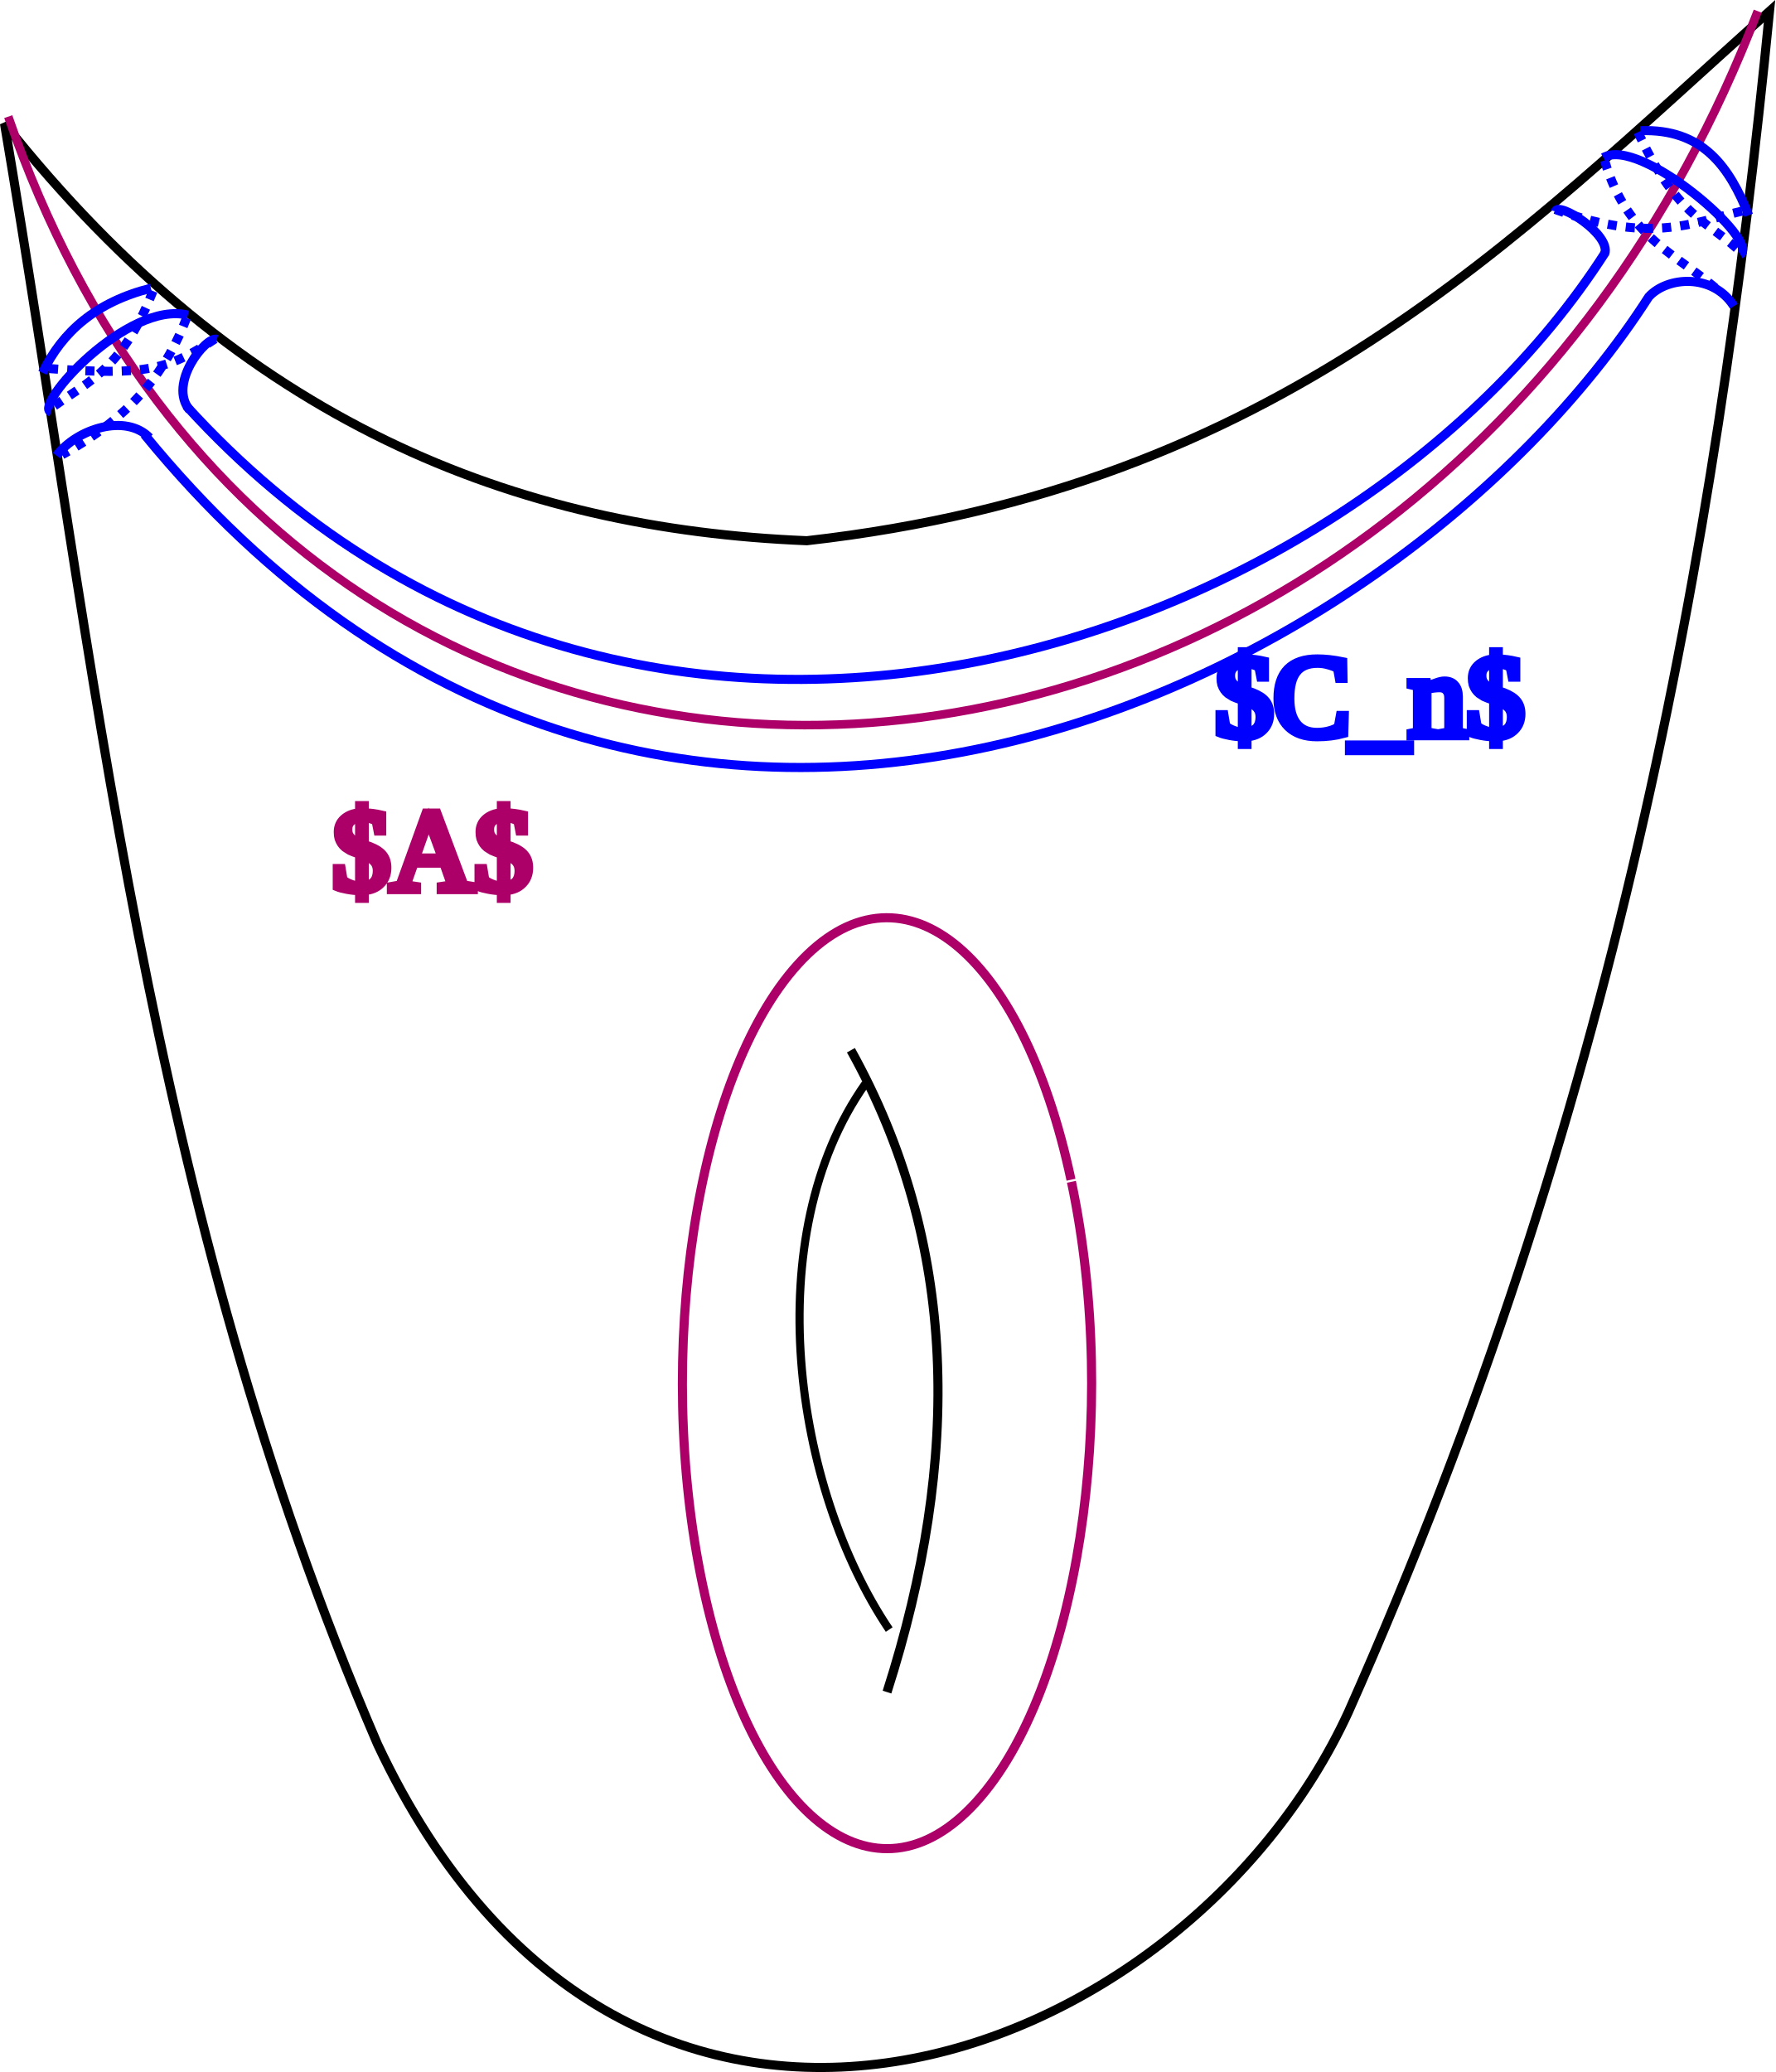
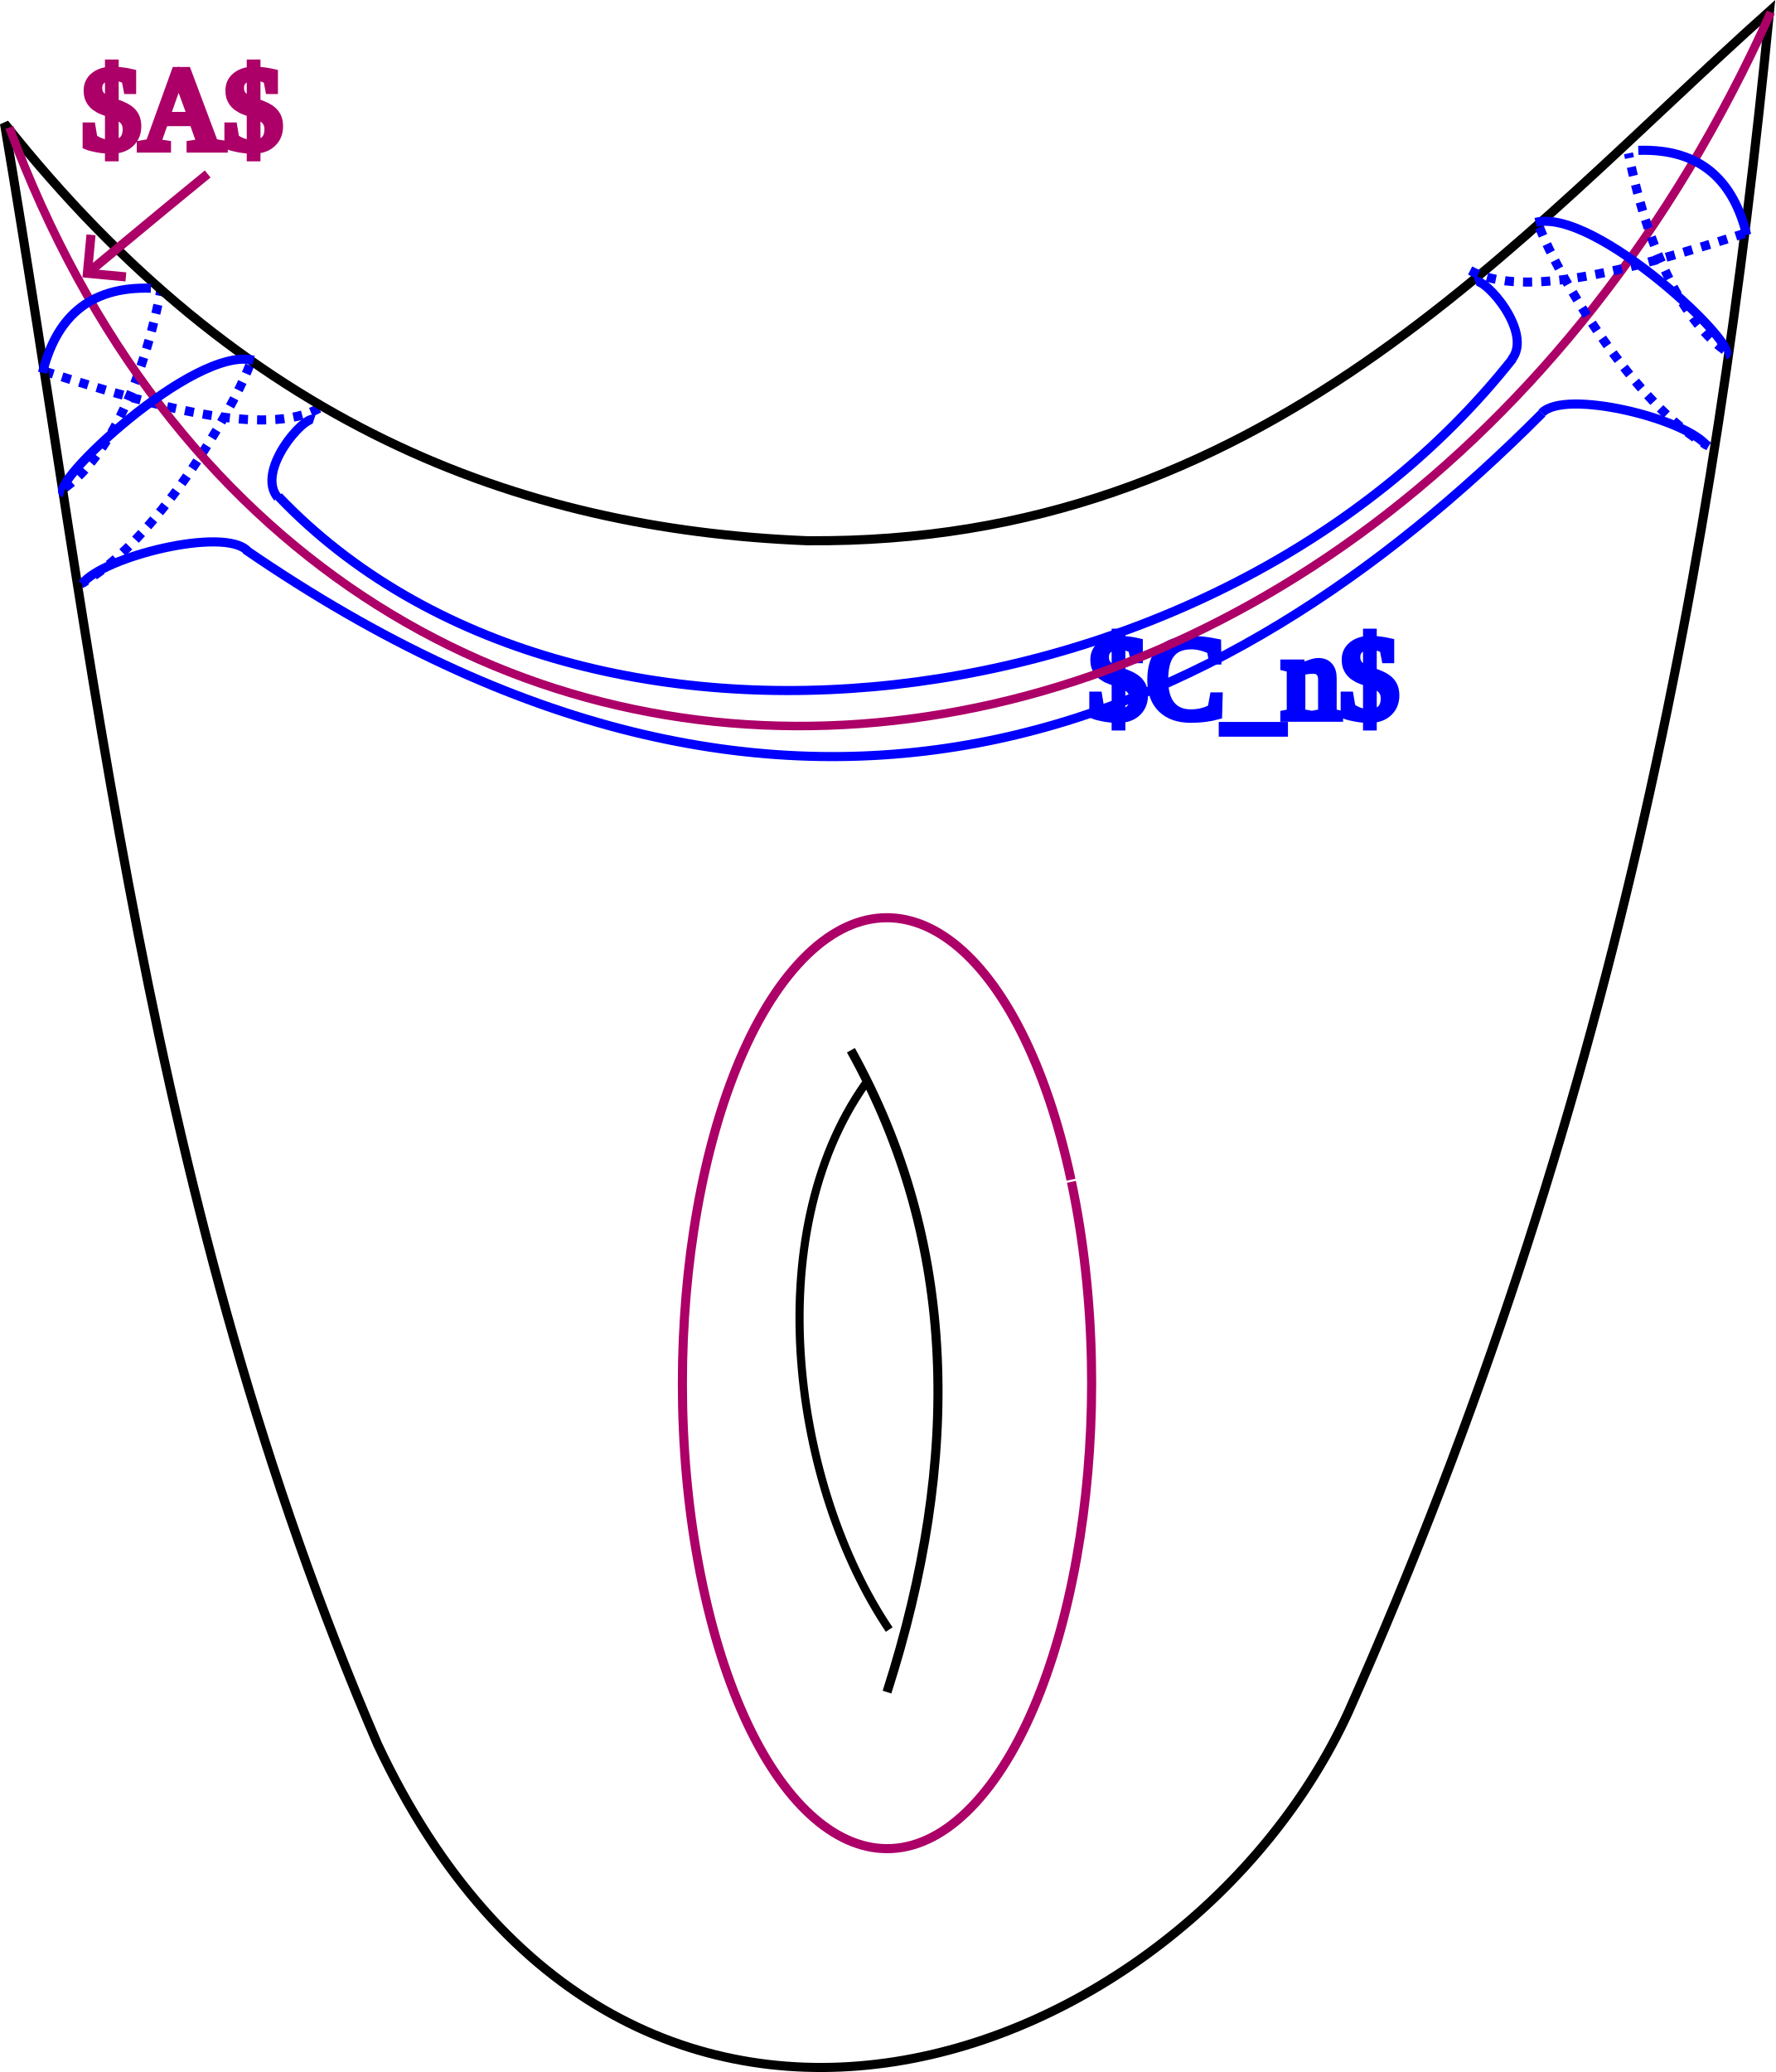
<svg xmlns="http://www.w3.org/2000/svg" width="107.997mm" height="126.044mm" viewBox="0 0 107.997 126.044" version="1.1" id="svg1">
-   <defs id="defs1" />
+   <defs id="defs1">
+     <marker style="overflow:visible" id="ArrowWide" refX="0" refY="0" orient="auto-start-reverse" markerWidth="1" markerHeight="1" viewBox="0 0 1 1" preserveAspectRatio="xMidYMid">
+       <path style="fill:none;stroke:context-stroke;stroke-width:1;stroke-linecap:butt" d="M 3,-3 0,0 3,3" transform="rotate(180,0.125,0)" id="path14" />
+     </marker>
+   </defs>
  <g id="layer1" transform="translate(-11.68497,-3.712556)">
-     <path style="fill:none;stroke:#000000;stroke-width:0.554;stroke-opacity:1" d="m 11.958,11.226 c 5.56,32.864 8.56,65.729 22.696,98.593 15.199,32.36 49.062,19.773 59.058,-1.952 C 109.905,71.463 116.065,37.567 119.337,4.393 103.753,18.32 89.542,33.358 60.767,36.606 43.064,35.884 26.416,29.469 11.958,11.226 Z" id="path1" />
-     <text xml:space="preserve" style="font-size:7.056px;text-align:center;text-anchor:middle;fill:#ac0068;fill-opacity:1;stroke:#ac0068;stroke-width:0.554;stroke-dasharray:none;stroke-dashoffset:0;stroke-opacity:1" x="42.39" y="57.828" id="text8">
-       <tspan id="tspan8" style="fill:#ac0068;fill-opacity:1;stroke-width:0.554" x="42.39" y="57.828">$A$</tspan>
+     <path style="fill:none;stroke:#0000fe;stroke-width:0.554;stroke-dasharray:0.554, 0.554;stroke-dashoffset:0;stroke-opacity:1" d="M 26.872,25.934 C 25.719,28.923 21.069,36.782 16.587,39.246" id="path6-0" />
+     <path style="fill:none;stroke:#0000ff;stroke-width:0.554;stroke-dasharray:0.554, 0.554;stroke-dashoffset:0;stroke-opacity:1" d="m 14.403,26.299 c 7.223,2.321 13.955,4.148 17.098,2.015" id="path10-0" />
+     <path style="fill:none;stroke:#0000ff;stroke-width:0.554;stroke-dasharray:0.554, 0.554;stroke-dashoffset:0;stroke-opacity:1" d="m 15.623,33.396 c 2.104,-1.499 4.498,-5.235 5.839,-11.969" id="path8-4" />
+     <path style="fill:none;stroke:#000000;stroke-width:0.554;stroke-opacity:1" d="m 11.958,11.226 c 5.56,32.864 8.56,65.729 22.696,98.593 15.199,32.36 49.062,19.773 59.058,-1.952 C 109.905,71.463 116.065,37.567 119.337,4.393 103.753,18.32 88.567,36.869 60.767,36.606 43.064,35.884 26.416,29.469 11.958,11.226 Z" id="path1" />
+     <text xml:space="preserve" style="font-size:7.056px;text-align:center;text-anchor:middle;fill:#ac0068;fill-opacity:1;stroke:#ac0068;stroke-width:0.554;stroke-dasharray:none;stroke-dashoffset:0;stroke-opacity:1" x="27.177" y="12.716" id="text8">
+       <tspan id="tspan8" style="fill:#ac0068;fill-opacity:1;stroke-width:0.554" x="27.177" y="12.716">$A$</tspan>
    </text>
-     <text xml:space="preserve" style="font-size:7.056px;text-align:center;text-anchor:middle;fill:#0000ff;fill-opacity:1;stroke:#0000ff;stroke-width:0.554;stroke-dasharray:none;stroke-dashoffset:0;stroke-opacity:1" x="99.427" y="48.469" id="text8-5">
-       <tspan id="tspan8-4" style="fill:#0000ff;fill-opacity:1;stroke:#0000ff;stroke-width:0.554;stroke-opacity:1" x="99.427" y="48.469">$C_n$</tspan>
+     <text xml:space="preserve" style="font-size:7.056px;text-align:center;text-anchor:middle;fill:#0000ff;fill-opacity:1;stroke:#0000ff;stroke-width:0.554;stroke-dasharray:none;stroke-dashoffset:0;stroke-opacity:1" x="91.754" y="47.344" id="text8-5">
+       <tspan id="tspan8-4" style="fill:#0000ff;fill-opacity:1;stroke:#0000ff;stroke-width:0.554;stroke-opacity:1" x="91.754" y="47.344">$C_n$</tspan>
    </text>
    <path style="fill:none;stroke:#000000;stroke-width:0.554;stroke-opacity:1" d="m 63.451,67.6 c 6.491,11.661 6.765,24.784 2.196,39.047" id="path2" />
    <path style="fill:none;stroke:#000000;stroke-width:0.495;stroke-opacity:1" d="m 64.33,69.641 c -6.533,9.259 -4.368,24.56 1.45,33.201" id="path2-7" />
-     <path style="fill:none;stroke:#ac0068;stroke-width:0.519;stroke-opacity:1" d="M 12.188,10.807 C 30.639,64.315 98.265,57.756 118.619,4.391" id="path3" />
+     <path style="fill:none;stroke:#ac0068;stroke-width:0.519;stroke-opacity:1" d="M 12.254,11.469 C 31.632,63.72 95.288,58.285 119.413,4.457" id="path3" />
    <path style="fill:none;stroke:#ac0068;stroke-width:0.554;stroke-opacity:1" id="path4" d="M 76.867,75.602 A 12.446,28.309 0 0 1 71.048,113.36 12.446,28.309 0 0 1 54.441,100.171 12.446,28.309 0 0 1 60.22,62.38 12.446,28.309 0 0 1 76.841,75.479" />
-     <path style="fill:none;stroke:#0000ff;stroke-width:0.554;stroke-opacity:1" d="m 20.468,30.14 c 30.623,37.47 75.888,15.97 91.518,-8.368 1.127,-1.25 3.913,-1.44 5.179,0.567" id="path5" />
-     <path style="fill:none;stroke:#0000ff;stroke-width:0.554;stroke-opacity:1" d="M 23.005,28.389 C 50.189,58.285 93.7,43.433 109.33,19.094" id="path5-4" />
-     <path style="fill:none;stroke:#0000ff;stroke-width:0.554;stroke-dasharray:0.554, 0.554;stroke-dashoffset:0;stroke-opacity:1" d="m 109.302,13.474 c 1.405,4.832 4.553,5.74 7.077,8.053" id="path6" />
-     <path style="fill:none;stroke:#0000ff;stroke-width:0.554;stroke-dasharray:none;stroke-dashoffset:0;stroke-opacity:1" d="m 109.228,13.301 c 2.218,-1.325 9.606,5.1 8.325,5.893" id="path7" />
-     <path style="fill:none;stroke:#0000ff;stroke-width:0.554;stroke-dasharray:0.554, 0.554;stroke-dashoffset:0;stroke-opacity:1" d="m 117.343,18.82 c -1.949,-1.753 -3.707,-2.016 -6.104,-7.273" id="path8" />
-     <path style="fill:none;stroke:#0000f1;stroke-width:0.554;stroke-dasharray:none;stroke-dashoffset:0;stroke-opacity:1" d="m 111.473,11.664 c 3.821,-0.147 5.436,2.237 6.595,5.145" id="path9" />
-     <path style="fill:none;stroke:#0000ff;stroke-width:0.554;stroke-dasharray:0.554, 0.554;stroke-dashoffset:0;stroke-opacity:1" d="m 117.671,16.552 c -3.108,0.739 -5.642,2.059 -11.74,-0.234" id="path10" />
-     <path style="fill:none;stroke:#0000ff;stroke-width:0.554;stroke-dasharray:none;stroke-dashoffset:0;stroke-opacity:1" d="m 106.307,16.575 c 0.173,-0.635 3.406,1.401 3.003,2.585" id="path11" />
-     <path style="fill:none;stroke:#0000fe;stroke-width:0.554;stroke-dasharray:0.554, 0.554;stroke-dashoffset:0;stroke-opacity:1" d="m 23.036,23.056 c -1.153,2.989 -3.091,5.854 -7.573,8.318" id="path6-0" />
-     <path style="fill:none;stroke:#0000ff;stroke-width:0.554;stroke-dasharray:none;stroke-dashoffset:0;stroke-opacity:1" d="m 23.11,22.883 c -3.658,-0.914 -9.441,5.521 -8.325,5.893" id="path7-0" />
-     <path style="fill:none;stroke:#0000ff;stroke-width:0.554;stroke-dasharray:0.554, 0.554;stroke-dashoffset:0;stroke-opacity:1" d="m 14.995,28.402 c 2.102,-1.505 4.254,-2.319 6.104,-7.273" id="path8-4" />
-     <path style="fill:none;stroke:#0000ff;stroke-width:0.554;stroke-dasharray:none;stroke-dashoffset:0;stroke-opacity:1" d="m 20.865,21.246 c -3.315,0.831 -5.395,2.639 -6.595,5.145" id="path9-9" />
-     <path style="fill:none;stroke:#0000ff;stroke-width:0.554;stroke-dasharray:0.554, 0.554;stroke-dashoffset:0;stroke-opacity:1" d="M 14.667,26.133 C 20.633,26.569 21.941,26.247 25.084,24.114" id="path10-0" />
-     <path style="fill:none;stroke:#0000ff;stroke-width:0.554;stroke-dasharray:none;stroke-dashoffset:0;stroke-opacity:1" d="m 24.874,24.355 c -0.646,-0.215 -3.006,2.7 -1.647,4.304" id="path11-1" />
-     <path style="fill:none;stroke:#0000ff;stroke-width:0.554;stroke-dasharray:none;stroke-dashoffset:0;stroke-opacity:1" d="m 15.125,31.428 c 1.265,-1.654 4.219,-2.564 5.655,-1.091" id="path12" />
+     <path style="fill:none;stroke:#0000ff;stroke-width:0.554;stroke-opacity:1" d="M 26.62,37.152 C 59.676,59.867 85.822,48.607 105.504,28.849" id="path5" />
+     <path style="fill:none;stroke:#0000ff;stroke-width:0.554;stroke-opacity:1" d="M 28.627,33.912 C 46.616,52.781 85.689,48.345 103.718,25.526" id="path5-4" />
+     <path style="fill:none;stroke:#0000ff;stroke-width:0.554;stroke-dasharray:none;stroke-dashoffset:0;stroke-opacity:1" d="M 27.111,25.628 C 23.454,24.713 14.462,33.331 15.578,33.704" id="path7-0" />
+     <path style="fill:none;stroke:#0000ff;stroke-width:0.554;stroke-dasharray:none;stroke-dashoffset:0;stroke-opacity:1" d="m 20.865,21.246 c -3.871,-0.129 -5.805,1.931 -6.595,5.145" id="path9-9" />
+     <path style="fill:none;stroke:#0000ff;stroke-width:0.554;stroke-dasharray:none;stroke-dashoffset:0;stroke-opacity:1" d="m 30.794,29.217 c -0.646,-0.215 -3.568,3.163 -2.209,4.767" id="path11-1" />
+     <path style="fill:none;stroke:#0000ff;stroke-width:0.554;stroke-dasharray:none;stroke-dashoffset:0;stroke-opacity:1" d="m 16.679,39.233 c 1.265,-1.654 8.617,-3.49 10.054,-2.017" id="path12" />
+     <path style="fill:none;stroke:#0000fe;stroke-width:0.554;stroke-dasharray:0.554, 0.554;stroke-dashoffset:0;stroke-opacity:1" d="m 105.345,17.547 c 1.153,2.989 5.803,10.848 10.285,13.312" id="path6-0-1" />
+     <path style="fill:none;stroke:#0000ff;stroke-width:0.554;stroke-dasharray:0.554, 0.554;stroke-dashoffset:0;stroke-opacity:1" d="m 117.815,17.912 c -7.223,2.321 -13.955,4.148 -17.098,2.015" id="path10-0-3" />
+     <path style="fill:none;stroke:#0000ff;stroke-width:0.554;stroke-dasharray:0.554, 0.554;stroke-dashoffset:0;stroke-opacity:1" d="m 116.595,25.009 c -2.104,-1.499 -4.498,-5.235 -5.839,-11.969" id="path8-4-6" />
+     <path style="fill:none;stroke:#0000ff;stroke-width:0.554;stroke-dasharray:none;stroke-dashoffset:0;stroke-opacity:1" d="m 105.106,17.241 c 3.658,-0.914 12.649,7.704 11.534,8.076" id="path7-0-8" />
+     <path style="fill:none;stroke:#0000ff;stroke-width:0.554;stroke-dasharray:none;stroke-dashoffset:0;stroke-opacity:1" d="m 111.353,12.859 c 3.871,-0.129 5.805,1.931 6.595,5.145" id="path9-9-5" />
+     <path style="fill:none;stroke:#0000ff;stroke-width:0.554;stroke-dasharray:none;stroke-dashoffset:0;stroke-opacity:1" d="m 101.424,20.83 c 0.646,-0.215 3.568,3.163 2.209,4.767" id="path11-1-8" />
+     <path style="fill:none;stroke:#0000ff;stroke-width:0.554;stroke-dasharray:none;stroke-dashoffset:0;stroke-opacity:1" d="m 115.539,30.846 c -1.265,-1.654 -8.617,-3.49 -10.054,-2.017" id="path12-1" />
+     <path style="fill:none;fill-opacity:1;stroke:#ac0068;stroke-width:0.554;stroke-dasharray:none;stroke-dashoffset:0;stroke-opacity:1;marker-start:url(#ArrowWide)" d="m 17.109,20.249 4.63,-3.836 2.58,-2.117" id="path13" />
  </g>
</svg>
